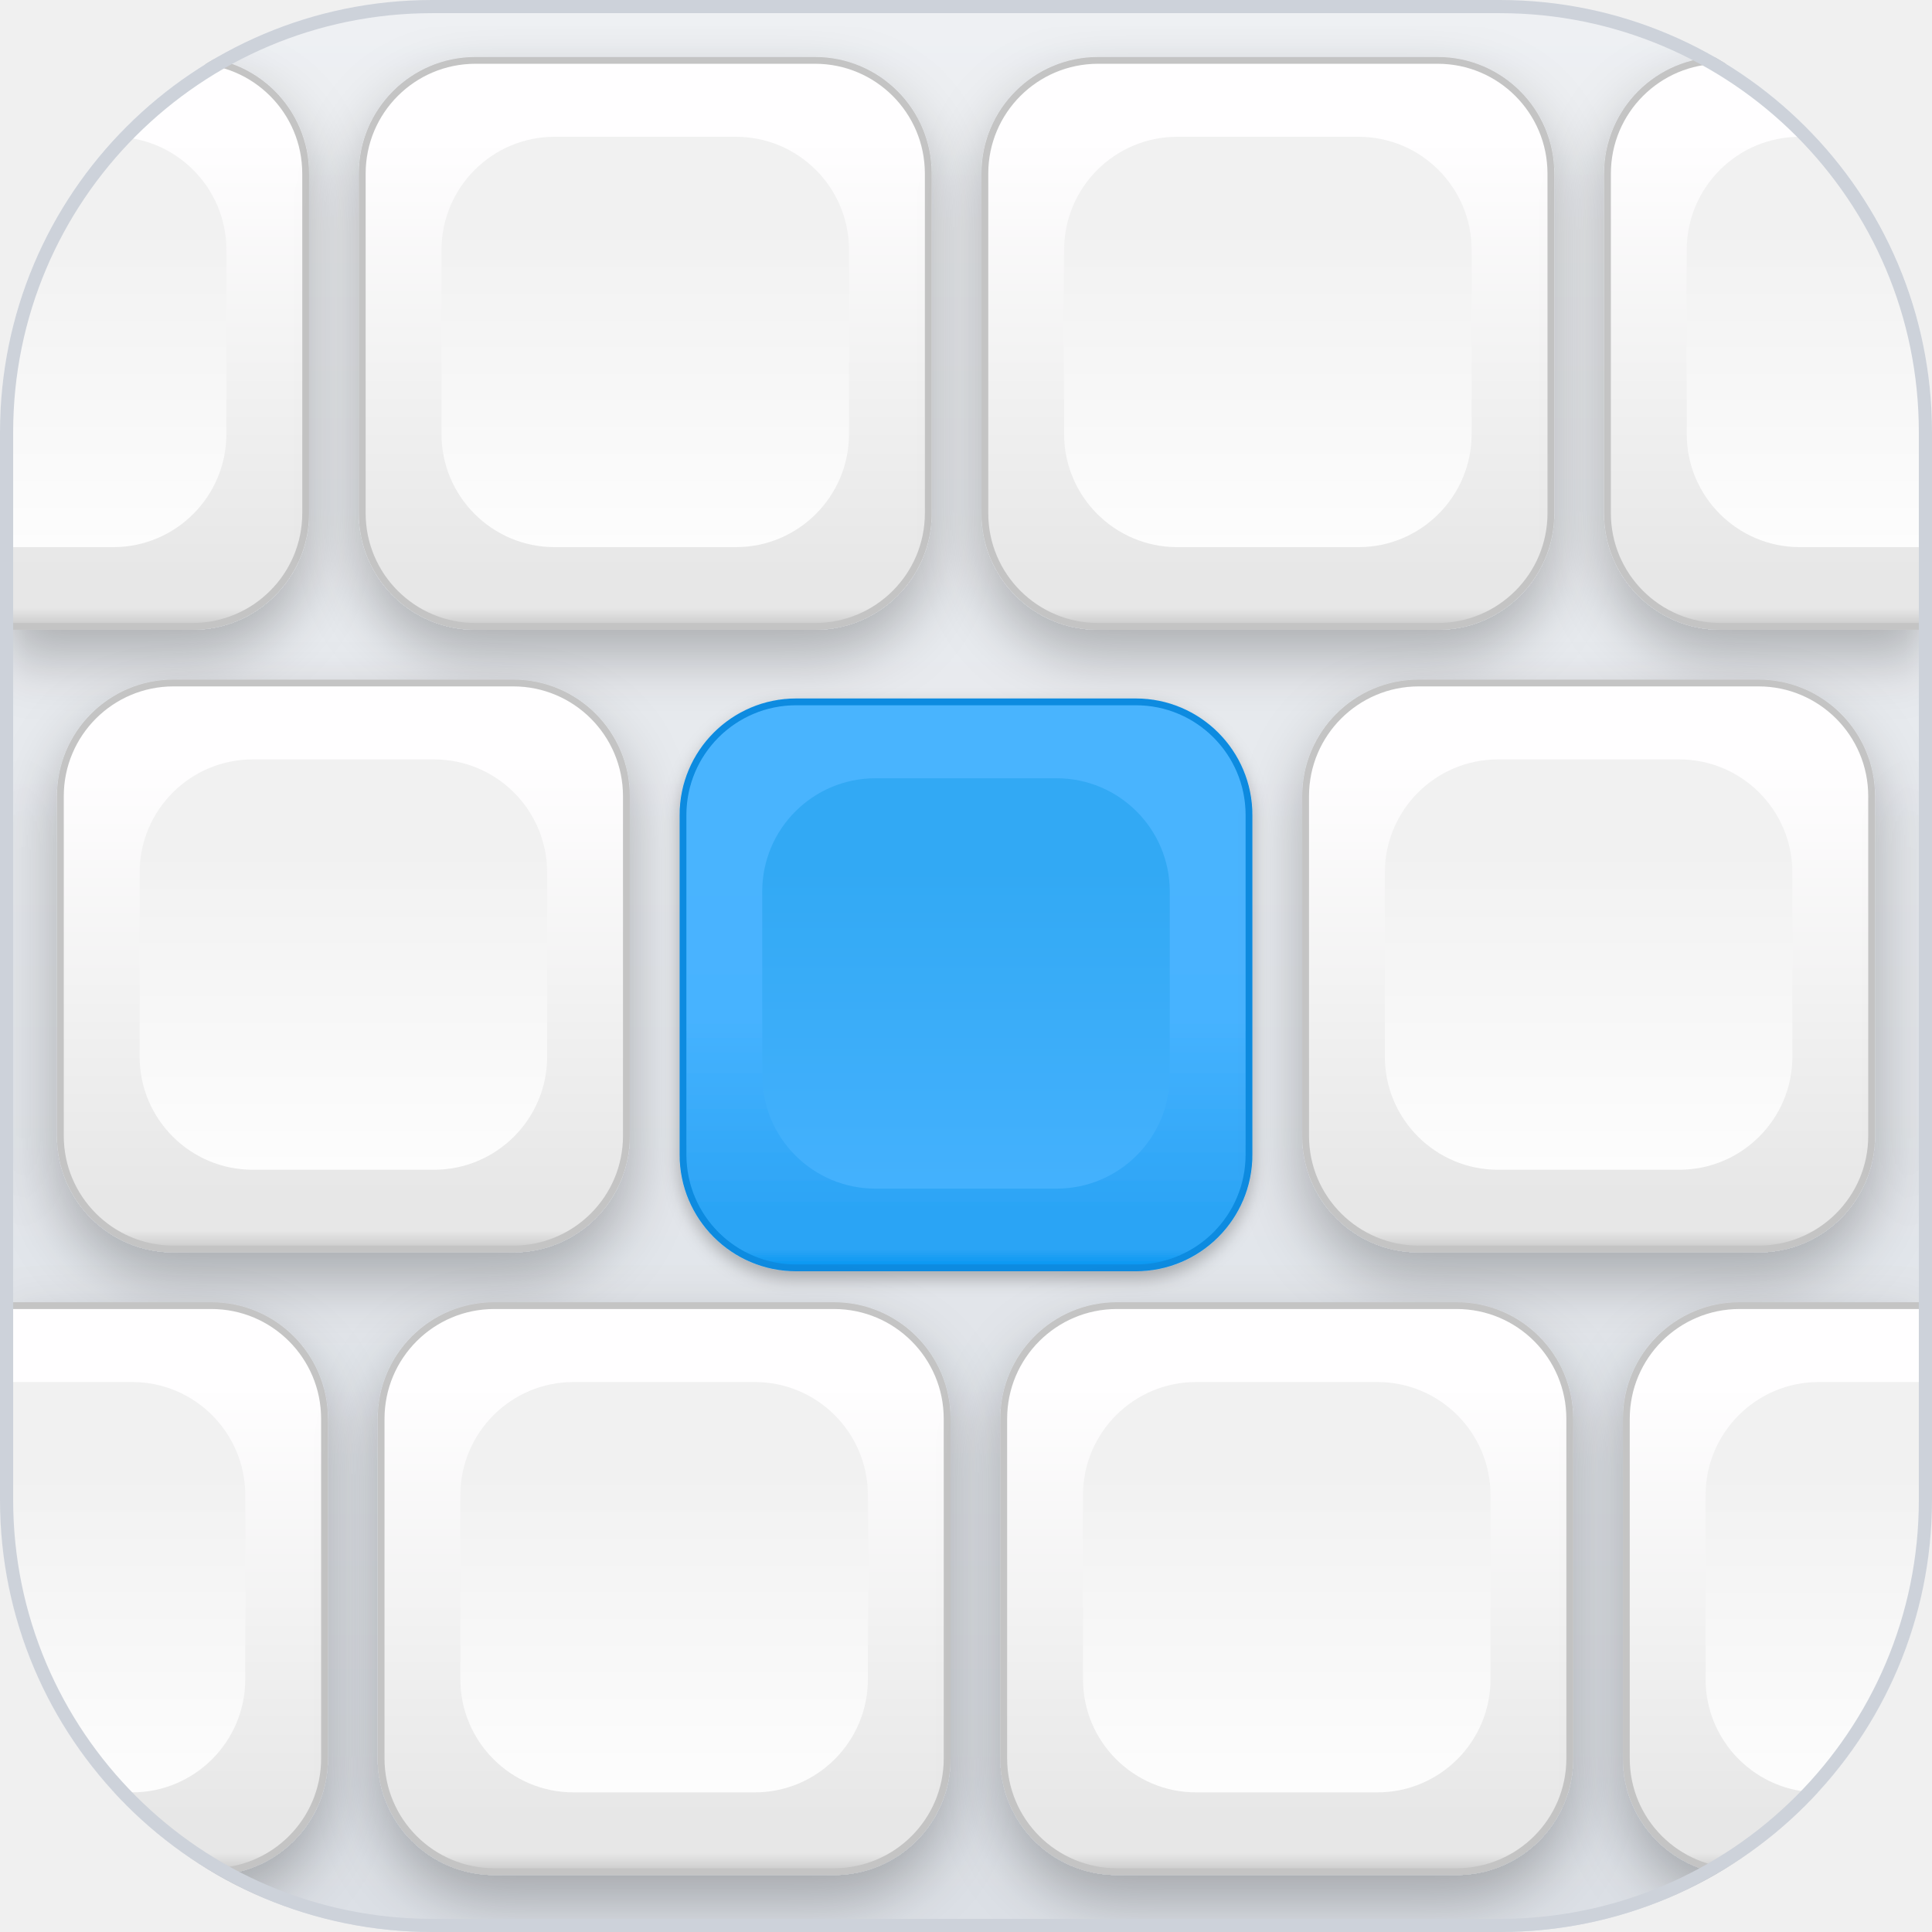
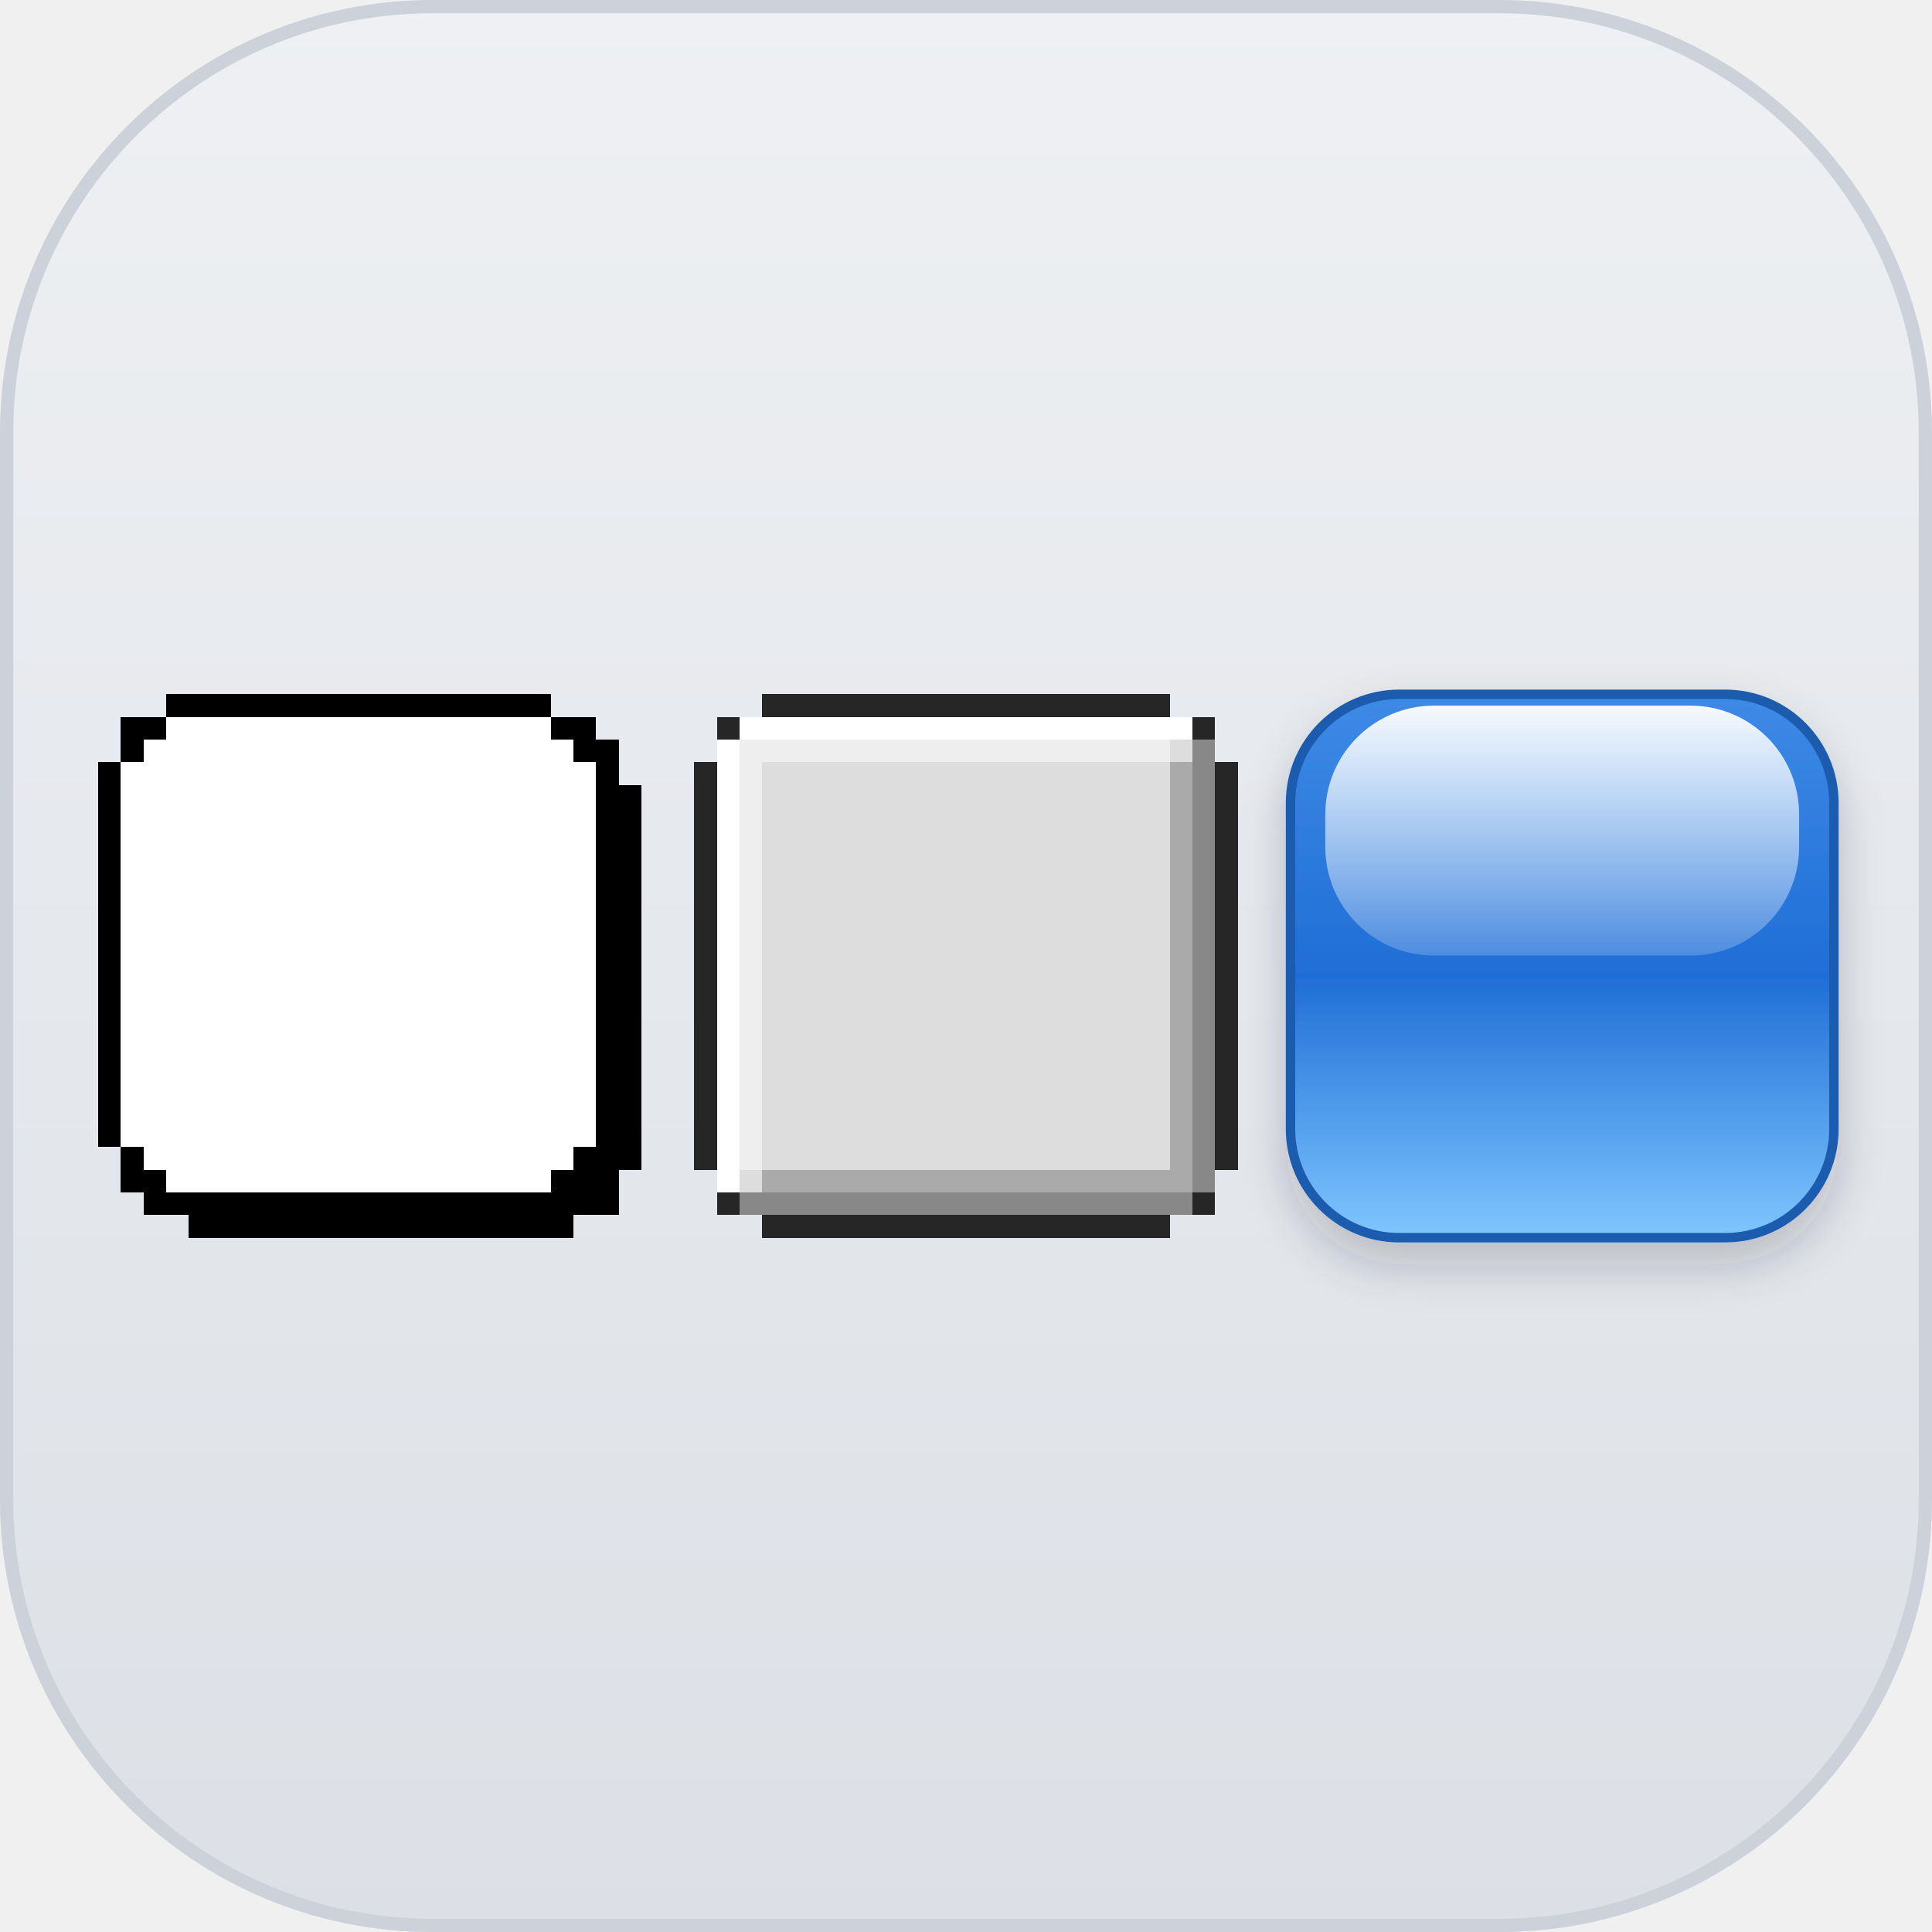
<svg xmlns="http://www.w3.org/2000/svg" viewBox="0 0 64.0 64.0" role="img" aria-label="Clacky">
  <defs>
-     <linearGradient id="ms" x1="0" y1="0" x2="0" y2="1">
-       <stop offset="0.0" stop-color="#FFFEFF" />
-       <stop offset="0.14" stop-color="#FFFEFF" />
-       <stop offset="0.55" stop-color="#F2F2F2" />
-       <stop offset="0.9" stop-color="#E7E7E7" />
-       <stop offset="0.965" stop-color="#E7E7E7" />
-       <stop offset="1.0" stop-color="#C8C8C8" />
-     </linearGradient>
-     <linearGradient id="md" x1="0" y1="0" x2="0" y2="1">
-       <stop offset="0.0" stop-color="#F1F1F1" />
-       <stop offset="0.22" stop-color="#F1F1F1" />
-       <stop offset="1.0" stop-color="#FDFDFD" />
-     </linearGradient>
-     <linearGradient id="bs" x1="0" y1="0" x2="0" y2="1">
-       <stop offset="0.0" stop-color="#4AB4FE" />
-       <stop offset="0.14" stop-color="#4AB4FE" />
-       <stop offset="0.55" stop-color="#47B3FF" />
-       <stop offset="0.9" stop-color="#2BA4F5" />
-       <stop offset="0.965" stop-color="#2BA4F5" />
-       <stop offset="1.0" stop-color="#0094F1" />
-     </linearGradient>
-     <linearGradient id="bd" x1="0" y1="0" x2="0" y2="1">
-       <stop offset="0.0" stop-color="#32A9F4" />
-       <stop offset="0.22" stop-color="#32A9F4" />
-       <stop offset="1.0" stop-color="#44B1FD" />
-     </linearGradient>
    <linearGradient id="g" x1="0" y1="0" x2="0" y2="1">
      <stop offset="0.0" stop-color="#EEF0F3" />
      <stop offset="1.0" stop-color="#DCE0E6" />
    </linearGradient>
+     <linearGradient id="gel" x1="0" y1="0" x2="0" y2="1">
+       <stop offset="0.0" stop-color="#3E8AE6" />
+       <stop offset="0.52" stop-color="#1F6ED6" />
+       <stop offset="1.0" stop-color="#7FC6FF" />
+     </linearGradient>
+     <linearGradient id="shine" x1="0" y1="0" x2="0" y2="1">
+       <stop offset="0" stop-color="#fff" stop-opacity=".95" />
+       <stop offset="1" stop-color="#fff" stop-opacity=".2" />
+     </linearGradient>
    <filter id="sh" x="-30%" y="-30%" width="160%" height="170%">
-       <feDropShadow dx="0" dy="0.875" stdDeviation="0.963" flood-color="#000" flood-opacity="0.26" />
-     </filter>
-     <filter id="sp" x="-30%" y="-30%" width="160%" height="170%">
-       <feDropShadow dx="0" dy="0.25" stdDeviation="0.275" flood-color="#000" flood-opacity="0.26" />
+       <feDropShadow dx="0" dy="12" stdDeviation="12" flood-color="#1E2432" flood-opacity=".22" />
    </filter>
    <clipPath id="t">
-       <rect x="0.0" y="0.0" width="64.0" height="64.0" rx="14.317" />
+       <rect x="0.00" y="0.00" width="64.00" height="64.00" rx="14.32" />
    </clipPath>
  </defs>
  <g clip-path="url(#t)">
-     <rect x="0.0" y="0.0" width="64.0" height="64.0" fill="url(#g)" />
-     <rect x="-8.625" y="2.0" width="18.75" height="18.75" rx="3.75" fill="url(#ms)" stroke="#C4C4C4" stroke-width="0.225" filter="url(#sh)" />
-     <rect x="-6.0" y="4.531" width="13.5" height="13.594" rx="3.75" fill="url(#md)" />
-     <rect x="12.0" y="2.0" width="18.75" height="18.75" rx="3.75" fill="url(#ms)" stroke="#C4C4C4" stroke-width="0.225" filter="url(#sh)" />
-     <rect x="14.625" y="4.531" width="13.5" height="13.594" rx="3.75" fill="url(#md)" />
-     <rect x="32.625" y="2.0" width="18.75" height="18.75" rx="3.75" fill="url(#ms)" stroke="#C4C4C4" stroke-width="0.225" filter="url(#sh)" />
-     <rect x="35.25" y="4.531" width="13.5" height="13.594" rx="3.75" fill="url(#md)" />
-     <rect x="53.25" y="2.0" width="18.75" height="18.75" rx="3.75" fill="url(#ms)" stroke="#C4C4C4" stroke-width="0.225" filter="url(#sh)" />
-     <rect x="55.875" y="4.531" width="13.5" height="13.594" rx="3.75" fill="url(#md)" />
-     <rect x="-18.625" y="22.625" width="18.75" height="18.75" rx="3.75" fill="url(#ms)" stroke="#C4C4C4" stroke-width="0.225" filter="url(#sh)" />
-     <rect x="-16.0" y="25.156" width="13.5" height="13.594" rx="3.75" fill="url(#md)" />
-     <rect x="2.0" y="22.625" width="18.75" height="18.75" rx="3.75" fill="url(#ms)" stroke="#C4C4C4" stroke-width="0.225" filter="url(#sh)" />
-     <rect x="4.625" y="25.156" width="13.5" height="13.594" rx="3.75" fill="url(#md)" />
-     <rect x="22.625" y="23.25" width="18.75" height="18.75" rx="3.75" fill="url(#bs)" stroke="#0A8BE0" stroke-width="0.225" filter="url(#sp)" />
-     <rect x="25.25" y="25.781" width="13.5" height="13.594" rx="3.75" fill="url(#bd)" />
-     <rect x="43.25" y="22.625" width="18.75" height="18.75" rx="3.75" fill="url(#ms)" stroke="#C4C4C4" stroke-width="0.225" filter="url(#sh)" />
-     <rect x="45.875" y="25.156" width="13.5" height="13.594" rx="3.75" fill="url(#md)" />
-     <rect x="63.875" y="22.625" width="18.75" height="18.75" rx="3.75" fill="url(#ms)" stroke="#C4C4C4" stroke-width="0.225" filter="url(#sh)" />
-     <rect x="66.5" y="25.156" width="13.5" height="13.594" rx="3.75" fill="url(#md)" />
-     <rect x="-8.0" y="43.25" width="18.75" height="18.75" rx="3.75" fill="url(#ms)" stroke="#C4C4C4" stroke-width="0.225" filter="url(#sh)" />
-     <rect x="-5.375" y="45.781" width="13.5" height="13.594" rx="3.75" fill="url(#md)" />
-     <rect x="12.625" y="43.25" width="18.75" height="18.75" rx="3.75" fill="url(#ms)" stroke="#C4C4C4" stroke-width="0.225" filter="url(#sh)" />
-     <rect x="15.25" y="45.781" width="13.5" height="13.594" rx="3.75" fill="url(#md)" />
-     <rect x="33.25" y="43.25" width="18.75" height="18.75" rx="3.75" fill="url(#ms)" stroke="#C4C4C4" stroke-width="0.225" filter="url(#sh)" />
-     <rect x="35.875" y="45.781" width="13.5" height="13.594" rx="3.75" fill="url(#md)" />
-     <rect x="53.875" y="43.25" width="18.75" height="18.75" rx="3.75" fill="url(#ms)" stroke="#C4C4C4" stroke-width="0.225" filter="url(#sh)" />
-     <rect x="56.5" y="45.781" width="13.5" height="13.594" rx="3.75" fill="url(#md)" />
+     <rect x="0.00" y="0.00" width="64.00" height="64.00" fill="url(#g)" />
+     <g transform="translate(0.00 0.00) scale(0.0625)">
+       <g shape-rendering="crispEdges">
+         <rect x="100.00" y="380.00" width="204.00" height="12.00" fill="#000000" />
+         <rect x="76.00" y="392.00" width="252.00" height="12.00" fill="#000000" />
+         <rect x="76.00" y="404.00" width="252.00" height="12.00" fill="#000000" />
+         <rect x="64.00" y="416.00" width="276.00" height="12.00" fill="#000000" />
+         <rect x="64.00" y="428.00" width="276.00" height="12.00" fill="#000000" />
+         <rect x="64.00" y="440.00" width="276.00" height="12.00" fill="#000000" />
+         <rect x="64.00" y="452.00" width="276.00" height="12.00" fill="#000000" />
+         <rect x="64.00" y="464.00" width="276.00" height="12.00" fill="#000000" />
+         <rect x="64.00" y="476.00" width="276.00" height="12.00" fill="#000000" />
+         <rect x="64.00" y="488.00" width="276.00" height="12.00" fill="#000000" />
+         <rect x="64.00" y="500.00" width="276.00" height="12.00" fill="#000000" />
+         <rect x="64.00" y="512.00" width="276.00" height="12.00" fill="#000000" />
+         <rect x="64.00" y="524.00" width="276.00" height="12.00" fill="#000000" />
+         <rect x="64.00" y="536.00" width="276.00" height="12.00" fill="#000000" />
+         <rect x="64.00" y="548.00" width="276.00" height="12.00" fill="#000000" />
+         <rect x="64.00" y="560.00" width="276.00" height="12.00" fill="#000000" />
+         <rect x="64.00" y="572.00" width="276.00" height="12.00" fill="#000000" />
+         <rect x="64.00" y="584.00" width="276.00" height="12.00" fill="#000000" />
+         <rect x="64.00" y="596.00" width="276.00" height="12.00" fill="#000000" />
+         <rect x="64.00" y="608.00" width="276.00" height="12.00" fill="#000000" />
+         <rect x="76.00" y="620.00" width="252.00" height="12.00" fill="#000000" />
+         <rect x="76.00" y="632.00" width="252.00" height="12.00" fill="#000000" />
+         <rect x="100.00" y="644.00" width="204.00" height="12.00" fill="#000000" />
+         <rect x="88.00" y="368.00" width="204.00" height="12.00" fill="#000000" />
+         <rect x="64.00" y="380.00" width="252.00" height="12.00" fill="#000000" />
+         <rect x="64.00" y="392.00" width="252.00" height="12.00" fill="#000000" />
+         <rect x="52.00" y="404.00" width="276.00" height="12.00" fill="#000000" />
+         <rect x="52.00" y="416.00" width="276.00" height="12.00" fill="#000000" />
+         <rect x="52.00" y="428.00" width="276.00" height="12.00" fill="#000000" />
+         <rect x="52.00" y="440.00" width="276.00" height="12.00" fill="#000000" />
+         <rect x="52.00" y="452.00" width="276.00" height="12.00" fill="#000000" />
+         <rect x="52.00" y="464.00" width="276.00" height="12.00" fill="#000000" />
+         <rect x="52.00" y="476.00" width="276.00" height="12.00" fill="#000000" />
+         <rect x="52.00" y="488.00" width="276.00" height="12.00" fill="#000000" />
+         <rect x="52.00" y="500.00" width="276.00" height="12.00" fill="#000000" />
+         <rect x="52.00" y="512.00" width="276.00" height="12.00" fill="#000000" />
+         <rect x="52.00" y="524.00" width="276.00" height="12.00" fill="#000000" />
+         <rect x="52.00" y="536.00" width="276.00" height="12.00" fill="#000000" />
+         <rect x="52.00" y="548.00" width="276.00" height="12.00" fill="#000000" />
+         <rect x="52.00" y="560.00" width="276.00" height="12.00" fill="#000000" />
+         <rect x="52.00" y="572.00" width="276.00" height="12.00" fill="#000000" />
+         <rect x="52.00" y="584.00" width="276.00" height="12.00" fill="#000000" />
+         <rect x="52.00" y="596.00" width="276.00" height="12.00" fill="#000000" />
+         <rect x="64.00" y="608.00" width="252.00" height="12.00" fill="#000000" />
+         <rect x="64.00" y="620.00" width="252.00" height="12.00" fill="#000000" />
+         <rect x="88.00" y="632.00" width="204.00" height="12.00" fill="#000000" />
+         <rect x="88.00" y="380.00" width="204.00" height="12.00" fill="#FFFFFF" />
+         <rect x="76.00" y="392.00" width="228.00" height="12.00" fill="#FFFFFF" />
+         <rect x="64.00" y="404.00" width="252.00" height="12.00" fill="#FFFFFF" />
+         <rect x="64.00" y="416.00" width="252.00" height="12.00" fill="#FFFFFF" />
+         <rect x="64.00" y="428.00" width="252.00" height="12.00" fill="#FFFFFF" />
+         <rect x="64.00" y="440.00" width="252.00" height="12.00" fill="#FFFFFF" />
+         <rect x="64.00" y="452.00" width="252.00" height="12.00" fill="#FFFFFF" />
+         <rect x="64.00" y="464.00" width="252.00" height="12.00" fill="#FFFFFF" />
+         <rect x="64.00" y="476.00" width="252.00" height="12.00" fill="#FFFFFF" />
+         <rect x="64.00" y="488.00" width="252.00" height="12.00" fill="#FFFFFF" />
+         <rect x="64.00" y="500.00" width="252.00" height="12.00" fill="#FFFFFF" />
+         <rect x="64.00" y="512.00" width="252.00" height="12.00" fill="#FFFFFF" />
+         <rect x="64.00" y="524.00" width="252.00" height="12.00" fill="#FFFFFF" />
+         <rect x="64.00" y="536.00" width="252.00" height="12.00" fill="#FFFFFF" />
+         <rect x="64.00" y="548.00" width="252.00" height="12.00" fill="#FFFFFF" />
+         <rect x="64.00" y="560.00" width="252.00" height="12.00" fill="#FFFFFF" />
+         <rect x="64.00" y="572.00" width="252.00" height="12.00" fill="#FFFFFF" />
+         <rect x="64.00" y="584.00" width="252.00" height="12.00" fill="#FFFFFF" />
+         <rect x="64.00" y="596.00" width="252.00" height="12.00" fill="#FFFFFF" />
+         <rect x="76.00" y="608.00" width="228.00" height="12.00" fill="#FFFFFF" />
+         <rect x="88.00" y="620.00" width="204.00" height="12.00" fill="#FFFFFF" />
+         <rect x="404.00" y="368.00" width="216.00" height="12.00" fill="#262626" />
+         <rect x="380.00" y="380.00" width="264.00" height="12.00" fill="#262626" />
+         <rect x="380.00" y="392.00" width="264.00" height="12.00" fill="#262626" />
+         <rect x="368.00" y="404.00" width="288.00" height="12.00" fill="#262626" />
+         <rect x="368.00" y="416.00" width="288.00" height="12.00" fill="#262626" />
+         <rect x="368.00" y="428.00" width="288.00" height="12.00" fill="#262626" />
+         <rect x="368.00" y="440.00" width="288.00" height="12.00" fill="#262626" />
+         <rect x="368.00" y="452.00" width="288.00" height="12.00" fill="#262626" />
+         <rect x="368.00" y="464.00" width="288.00" height="12.00" fill="#262626" />
+         <rect x="368.00" y="476.00" width="288.00" height="12.00" fill="#262626" />
+         <rect x="368.00" y="488.00" width="288.00" height="12.00" fill="#262626" />
+         <rect x="368.00" y="500.00" width="288.00" height="12.00" fill="#262626" />
+         <rect x="368.00" y="512.00" width="288.00" height="12.00" fill="#262626" />
+         <rect x="368.00" y="524.00" width="288.00" height="12.00" fill="#262626" />
+         <rect x="368.00" y="536.00" width="288.00" height="12.00" fill="#262626" />
+         <rect x="368.00" y="548.00" width="288.00" height="12.00" fill="#262626" />
+         <rect x="368.00" y="560.00" width="288.00" height="12.00" fill="#262626" />
+         <rect x="368.00" y="572.00" width="288.00" height="12.00" fill="#262626" />
+         <rect x="368.00" y="584.00" width="288.00" height="12.00" fill="#262626" />
+         <rect x="368.00" y="596.00" width="288.00" height="12.00" fill="#262626" />
+         <rect x="368.00" y="608.00" width="288.00" height="12.00" fill="#262626" />
+         <rect x="380.00" y="620.00" width="264.00" height="12.00" fill="#262626" />
+         <rect x="380.00" y="632.00" width="264.00" height="12.00" fill="#262626" />
+         <rect x="404.00" y="644.00" width="216.00" height="12.00" fill="#262626" />
+         <rect x="404.00" y="380.00" width="216.00" height="12.00" fill="#DDDDDD" />
+         <rect x="392.00" y="392.00" width="240.00" height="12.00" fill="#DDDDDD" />
+         <rect x="380.00" y="404.00" width="264.00" height="12.00" fill="#DDDDDD" />
+         <rect x="380.00" y="416.00" width="264.00" height="12.00" fill="#DDDDDD" />
+         <rect x="380.00" y="428.00" width="264.00" height="12.00" fill="#DDDDDD" />
+         <rect x="380.00" y="440.00" width="264.00" height="12.00" fill="#DDDDDD" />
+         <rect x="380.00" y="452.00" width="264.00" height="12.00" fill="#DDDDDD" />
+         <rect x="380.00" y="464.00" width="264.00" height="12.00" fill="#DDDDDD" />
+         <rect x="380.00" y="476.00" width="264.00" height="12.00" fill="#DDDDDD" />
+         <rect x="380.00" y="488.00" width="264.00" height="12.00" fill="#DDDDDD" />
+         <rect x="380.00" y="500.00" width="264.00" height="12.00" fill="#DDDDDD" />
+         <rect x="380.00" y="512.00" width="264.00" height="12.00" fill="#DDDDDD" />
+         <rect x="380.00" y="524.00" width="264.00" height="12.00" fill="#DDDDDD" />
+         <rect x="380.00" y="536.00" width="264.00" height="12.00" fill="#DDDDDD" />
+         <rect x="380.00" y="548.00" width="264.00" height="12.00" fill="#DDDDDD" />
+         <rect x="380.00" y="560.00" width="264.00" height="12.00" fill="#DDDDDD" />
+         <rect x="380.00" y="572.00" width="264.00" height="12.00" fill="#DDDDDD" />
+         <rect x="380.00" y="584.00" width="264.00" height="12.00" fill="#DDDDDD" />
+         <rect x="380.00" y="596.00" width="264.00" height="12.00" fill="#DDDDDD" />
+         <rect x="380.00" y="608.00" width="264.00" height="12.00" fill="#DDDDDD" />
+         <rect x="392.00" y="620.00" width="240.00" height="12.00" fill="#DDDDDD" />
+         <rect x="404.00" y="632.00" width="216.00" height="12.00" fill="#DDDDDD" />
+         <rect x="392.00" y="380.00" width="240.00" height="12.00" fill="#FFFFFF" />
+         <rect x="380.00" y="392.00" width="12.00" height="240.00" fill="#FFFFFF" />
+         <rect x="392.00" y="632.00" width="240.00" height="12.00" fill="#888888" />
+         <rect x="632.00" y="392.00" width="12.00" height="240.00" fill="#888888" />
+         <rect x="392.00" y="392.00" width="228.00" height="12.00" fill="#EEEEEE" />
+         <rect x="392.00" y="392.00" width="12.00" height="228.00" fill="#EEEEEE" />
+         <rect x="404.00" y="620.00" width="228.00" height="12.00" fill="#AAAAAA" />
+         <rect x="620.00" y="404.00" width="12.00" height="228.00" fill="#AAAAAA" />
+       </g>
+       <g filter="url(#sh)">
+         <rect x="684.00" y="368.00" width="288.00" height="288.00" rx="57.60" fill="url(#gel)" stroke="#1D5BAF" stroke-width="5" />
+         <rect x="702.43" y="374.00" width="251.14" height="132.48" rx="57.60" fill="url(#shine)" />
+       </g>
+     </g>
  </g>
-   <rect x="0.218" y="0.218" width="63.564" height="63.564" rx="14.099" fill="none" stroke="#CDD2DA" stroke-width="0.436" />
+   <rect x="0.22" y="0.22" width="63.56" height="63.56" rx="14.10" fill="none" stroke="#CDD2DA" stroke-width="0.44" />
</svg>
